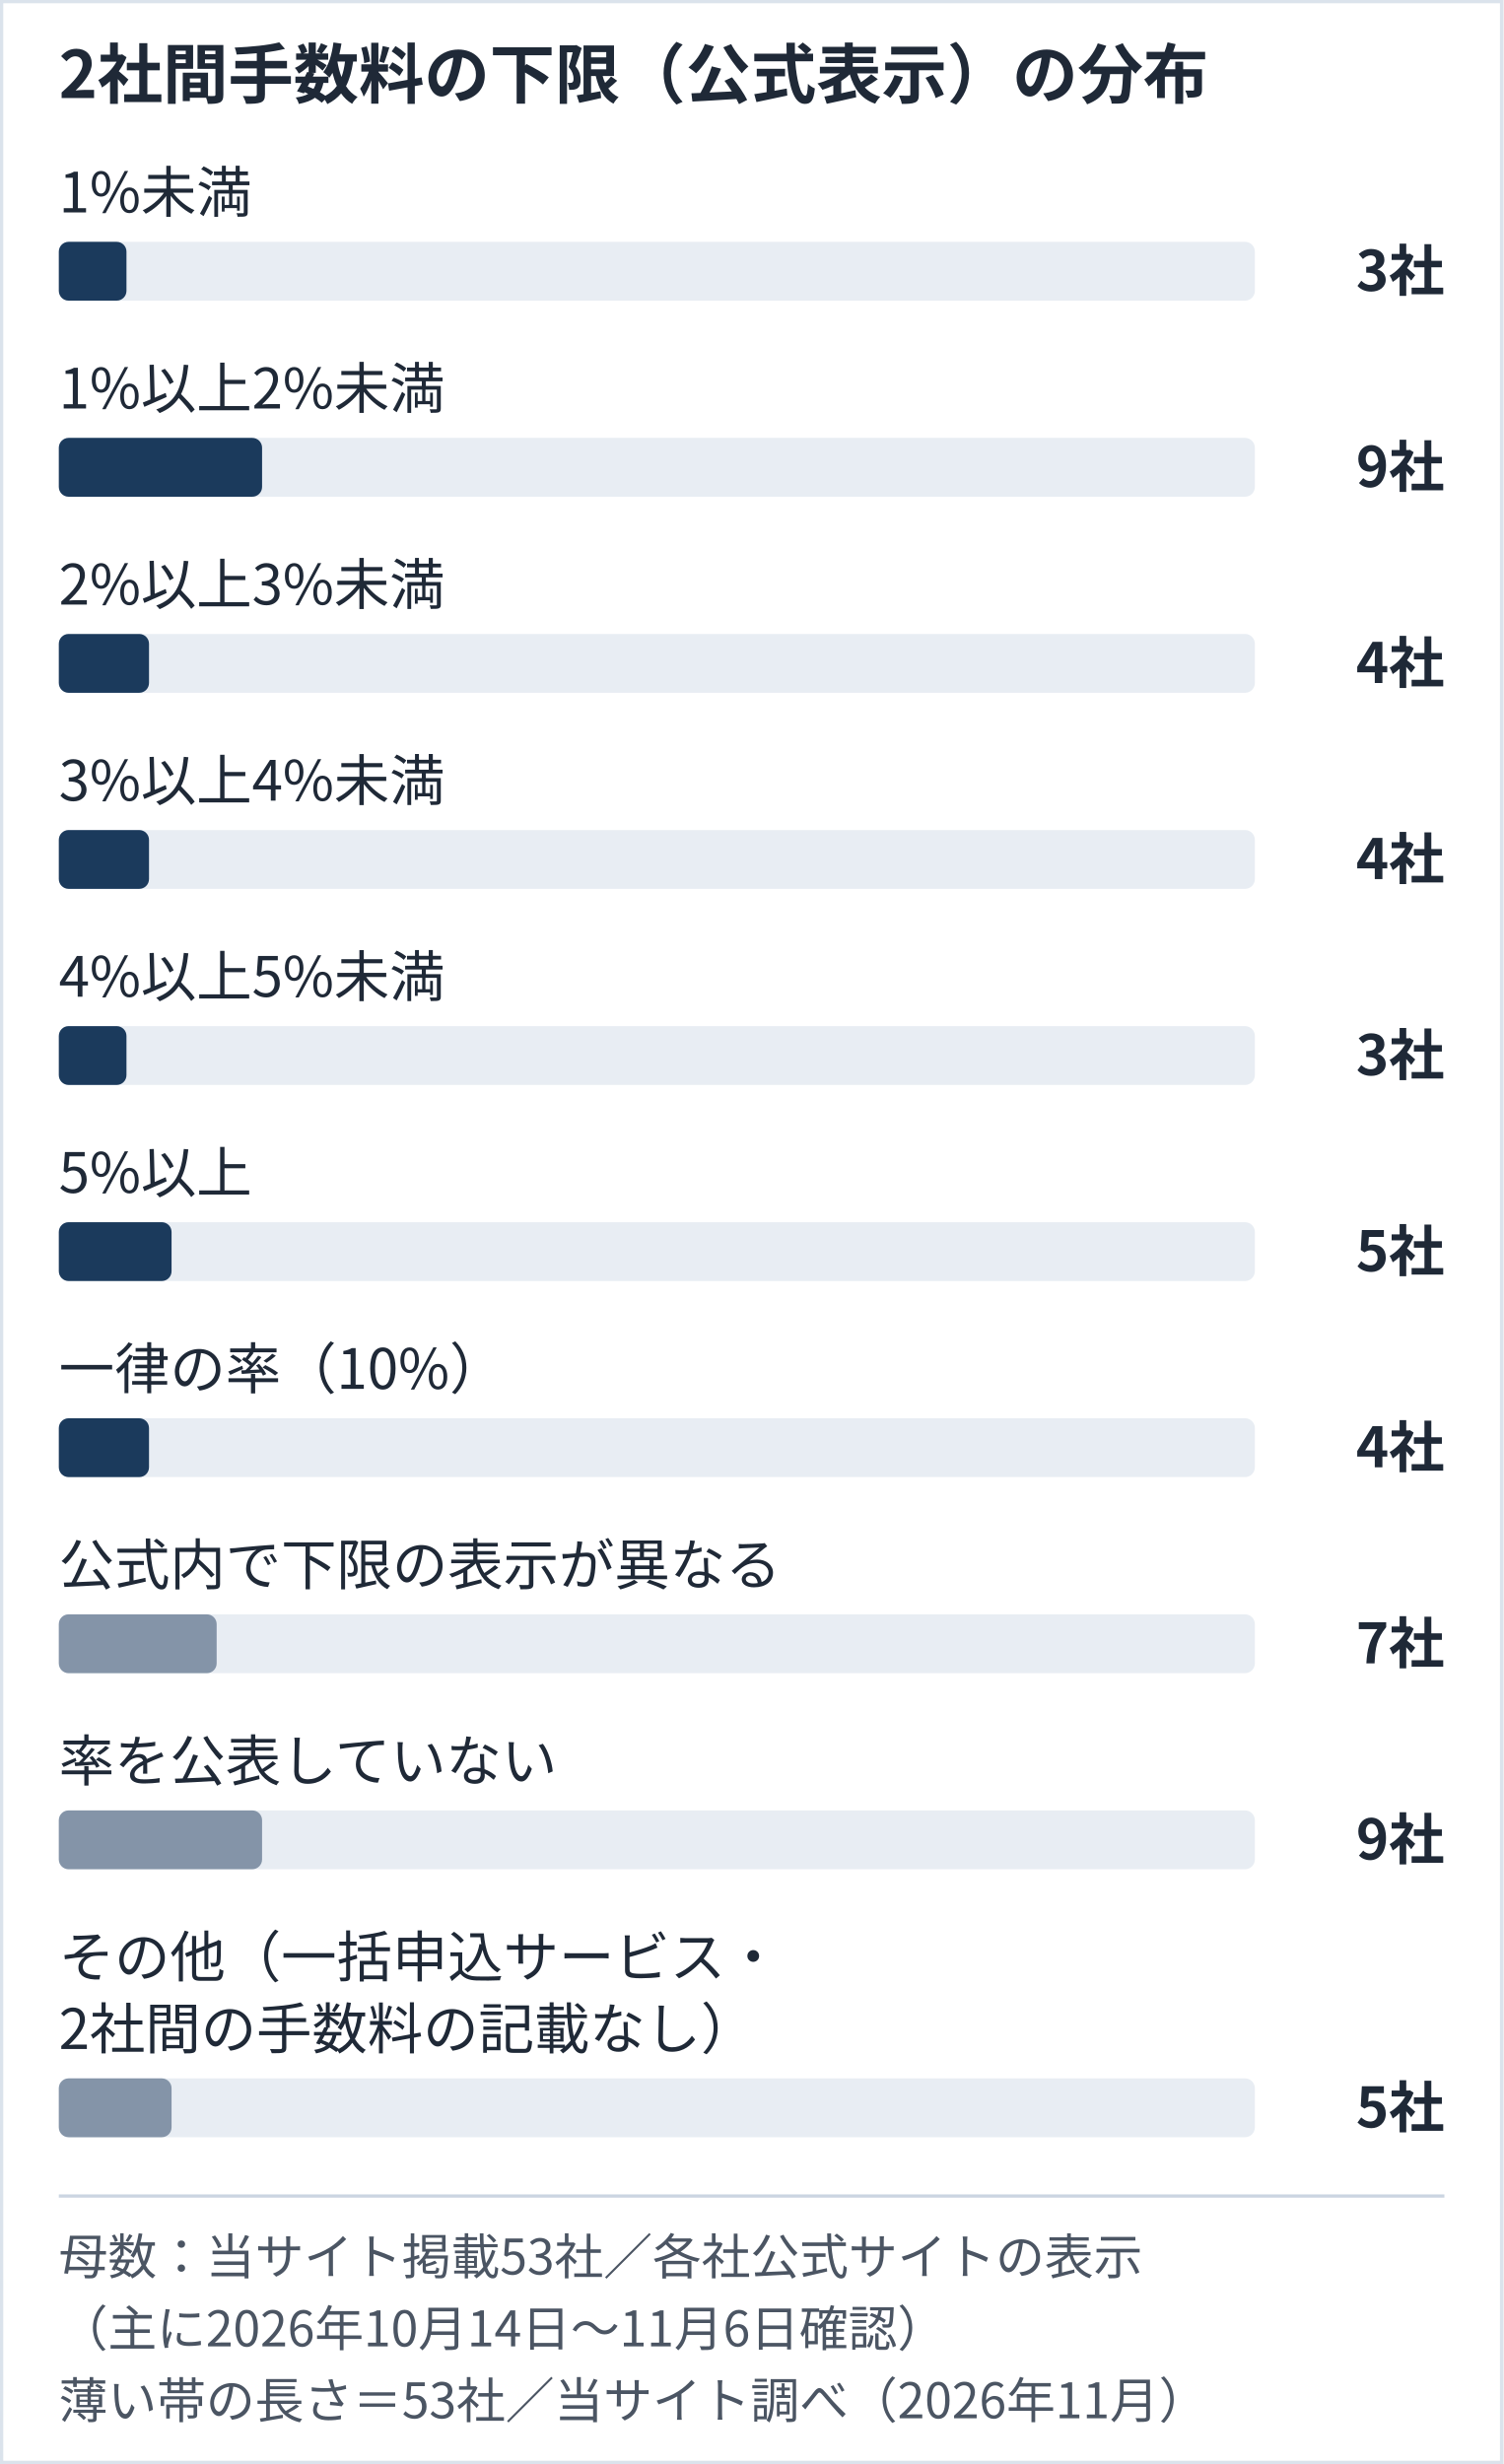
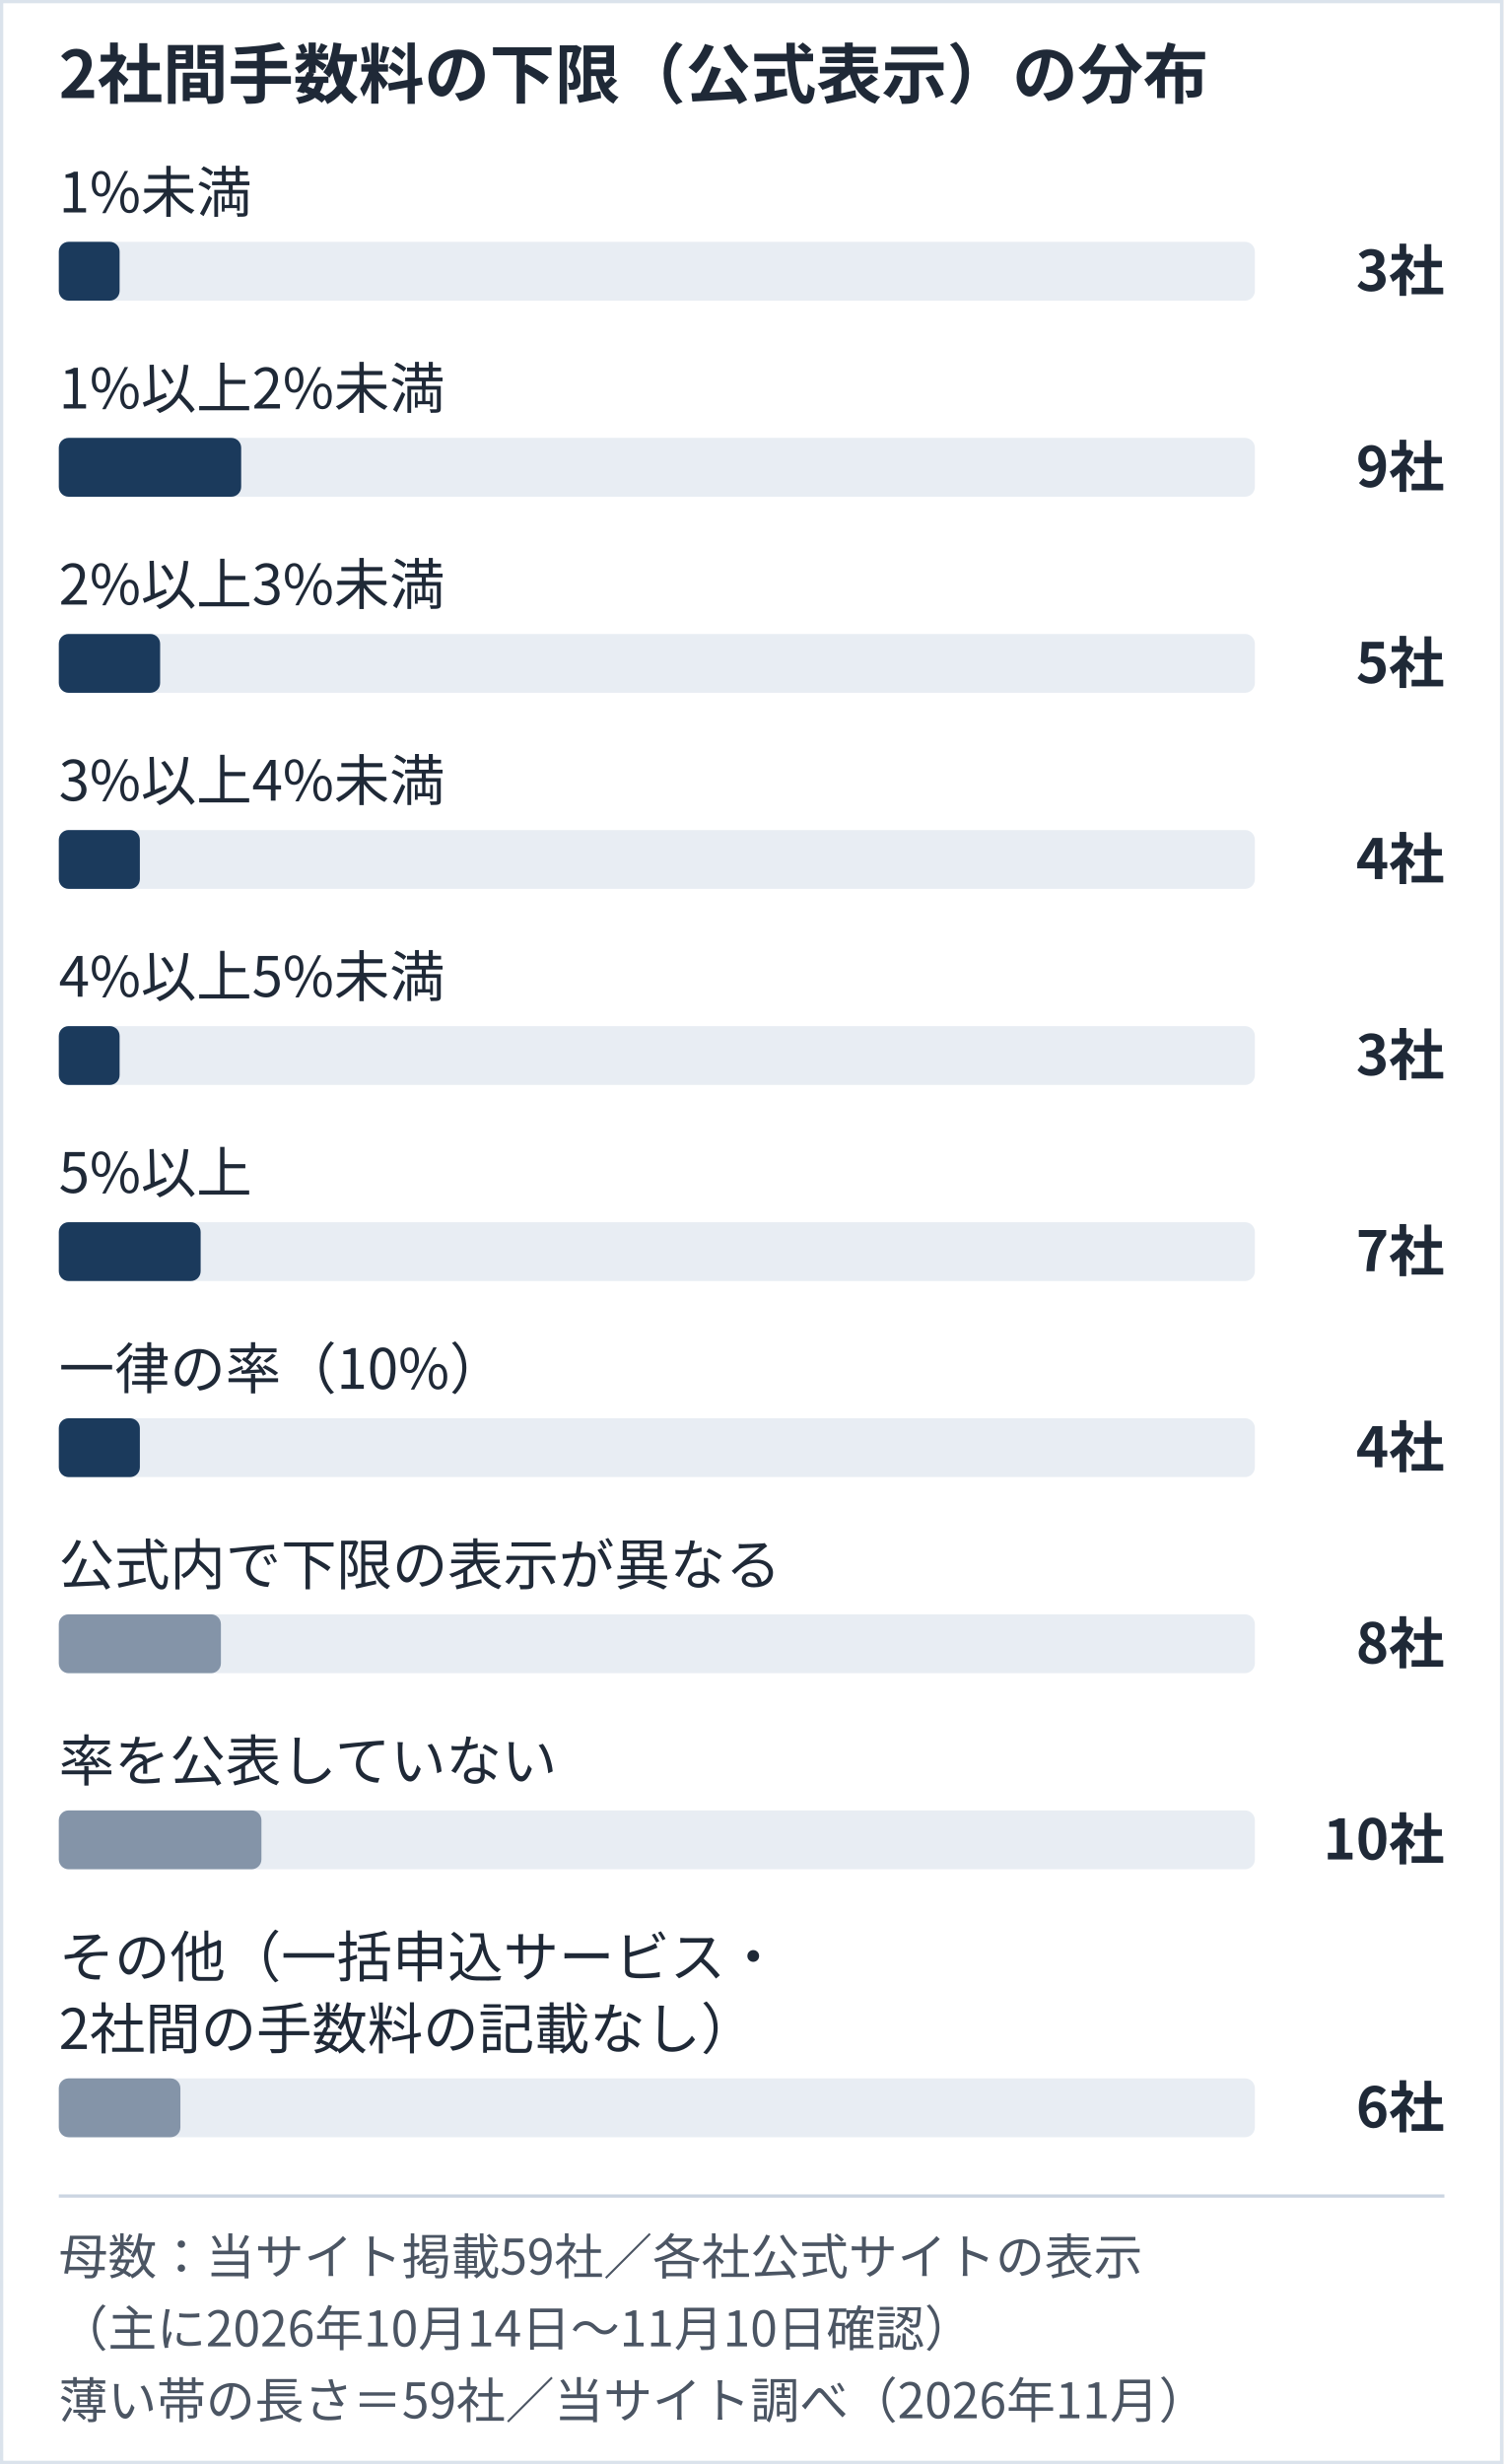
<svg xmlns="http://www.w3.org/2000/svg" width="460" height="754" viewBox="0 0 460 754" role="img" aria-labelledby="t d" font-family="'Hiragino Kaku Gothic ProN','Hiragino Sans','Noto Sans JP','Noto Sans CJK JP','Yu Gothic','YuGothic','Meiryo',sans-serif">
  <rect width="460" height="754" fill="#ffffff" />
  <rect x="0.5" y="0.5" width="459" height="753" fill="none" stroke="#dbe3ec" />
  <text x="18" y="30" font-size="20" font-weight="700" fill="#1f2937">2社間手数料の下限（公式表示）の分布</text>
  <text x="18" y="65" font-size="17" fill="#1f2937">1%未満</text>
  <rect x="18" y="74" width="366" height="18" rx="3" fill="#e8edf3" />
-   <rect x="18" y="74" width="20.7" height="18" rx="3" fill="#1B3A5C" />
+   <rect x="18" y="74" width="18.6" height="18" rx="3" fill="#1B3A5C" />
  <text x="442" y="89" font-size="17" font-weight="700" text-anchor="end" fill="#1f2937">3社</text>
  <text x="18" y="125" font-size="17" fill="#1f2937">1%以上2%未満</text>
  <rect x="18" y="134" width="366" height="18" rx="3" fill="#e8edf3" />
-   <rect x="18" y="134" width="62.2" height="18" rx="3" fill="#1B3A5C" />
+   <rect x="18" y="134" width="55.8" height="18" rx="3" fill="#1B3A5C" />
  <text x="442" y="149" font-size="17" font-weight="700" text-anchor="end" fill="#1f2937">9社</text>
  <text x="18" y="185" font-size="17" fill="#1f2937">2%以上3%未満</text>
  <rect x="18" y="194" width="366" height="18" rx="3" fill="#e8edf3" />
-   <rect x="18" y="194" width="27.6" height="18" rx="3" fill="#1B3A5C" />
-   <text x="442" y="209" font-size="17" font-weight="700" text-anchor="end" fill="#1f2937">4社</text>
+   <rect x="18" y="194" width="31.0" height="18" rx="3" fill="#1B3A5C" />
+   <text x="442" y="209" font-size="17" font-weight="700" text-anchor="end" fill="#1f2937">5社</text>
  <text x="18" y="245" font-size="17" fill="#1f2937">3%以上4%未満</text>
  <rect x="18" y="254" width="366" height="18" rx="3" fill="#e8edf3" />
-   <rect x="18" y="254" width="27.6" height="18" rx="3" fill="#1B3A5C" />
+   <rect x="18" y="254" width="24.8" height="18" rx="3" fill="#1B3A5C" />
  <text x="442" y="269" font-size="17" font-weight="700" text-anchor="end" fill="#1f2937">4社</text>
  <text x="18" y="305" font-size="17" fill="#1f2937">4%以上5%未満</text>
  <rect x="18" y="314" width="366" height="18" rx="3" fill="#e8edf3" />
-   <rect x="18" y="314" width="20.7" height="18" rx="3" fill="#1B3A5C" />
+   <rect x="18" y="314" width="18.6" height="18" rx="3" fill="#1B3A5C" />
  <text x="442" y="329" font-size="17" font-weight="700" text-anchor="end" fill="#1f2937">3社</text>
  <text x="18" y="365" font-size="17" fill="#1f2937">5%以上</text>
  <rect x="18" y="374" width="366" height="18" rx="3" fill="#e8edf3" />
-   <rect x="18" y="374" width="34.5" height="18" rx="3" fill="#1B3A5C" />
-   <text x="442" y="389" font-size="17" font-weight="700" text-anchor="end" fill="#1f2937">5社</text>
+   <rect x="18" y="374" width="43.4" height="18" rx="3" fill="#1B3A5C" />
+   <text x="442" y="389" font-size="17" font-weight="700" text-anchor="end" fill="#1f2937">7社</text>
  <text x="18" y="425" font-size="17" fill="#1f2937">一律の率（10%）</text>
  <rect x="18" y="434" width="366" height="18" rx="3" fill="#e8edf3" />
-   <rect x="18" y="434" width="27.6" height="18" rx="3" fill="#1B3A5C" />
+   <rect x="18" y="434" width="24.8" height="18" rx="3" fill="#1B3A5C" />
  <text x="442" y="449" font-size="17" font-weight="700" text-anchor="end" fill="#1f2937">4社</text>
  <text x="18" y="485" font-size="17" fill="#1f2937">公式内で下限の表示が異なる</text>
  <rect x="18" y="494" width="366" height="18" rx="3" fill="#e8edf3" />
-   <rect x="18" y="494" width="48.3" height="18" rx="3" fill="#8494a8" />
-   <text x="442" y="509" font-size="17" font-weight="700" text-anchor="end" fill="#1f2937">7社</text>
+   <rect x="18" y="494" width="49.6" height="18" rx="3" fill="#8494a8" />
+   <text x="442" y="509" font-size="17" font-weight="700" text-anchor="end" fill="#1f2937">8社</text>
  <text x="18" y="545" font-size="17" fill="#1f2937">率を公表していない</text>
  <rect x="18" y="554" width="366" height="18" rx="3" fill="#e8edf3" />
-   <rect x="18" y="554" width="62.2" height="18" rx="3" fill="#8494a8" />
-   <text x="442" y="569" font-size="17" font-weight="700" text-anchor="end" fill="#1f2937">9社</text>
+   <rect x="18" y="554" width="62.0" height="18" rx="3" fill="#8494a8" />
+   <text x="442" y="569" font-size="17" font-weight="700" text-anchor="end" fill="#1f2937">10社</text>
  <text x="18" y="605" font-size="17" fill="#1f2937">その他（一括申込サービス・</text>
  <text x="18" y="627" font-size="17" fill="#1f2937">2社間の手数料の記載なし）</text>
  <rect x="18" y="636" width="366" height="18" rx="3" fill="#e8edf3" />
-   <rect x="18" y="636" width="34.5" height="18" rx="3" fill="#8494a8" />
-   <text x="442" y="651" font-size="17" font-weight="700" text-anchor="end" fill="#1f2937">5社</text>
+   <rect x="18" y="636" width="37.2" height="18" rx="3" fill="#8494a8" />
+   <text x="442" y="651" font-size="17" font-weight="700" text-anchor="end" fill="#1f2937">6社</text>
  <line x1="18" y1="672" x2="442" y2="672" stroke="#cbd5e1" stroke-width="1" />
-   <text x="18" y="696" font-size="15" fill="#4b5563">母数：当サイト掲載53社／各社公式サイトの表示</text>
-   <text x="18" y="718" font-size="15" fill="#4b5563">（主に2026年10月14日〜11月6日確認）</text>
-   <text x="18" y="740" font-size="15" fill="#4b5563">薄い帯の長さ＝53社／当サイト調べ（2026年11月）</text>
+   <text x="18" y="696" font-size="15" fill="#4b5563">母数：当サイト掲載59社／各社公式サイトの表示</text>
+   <text x="18" y="718" font-size="15" fill="#4b5563">（主に2026年10月14日〜11月10日確認）</text>
+   <text x="18" y="740" font-size="15" fill="#4b5563">薄い帯の長さ＝59社／当サイト調べ（2026年11月）</text>
</svg>
